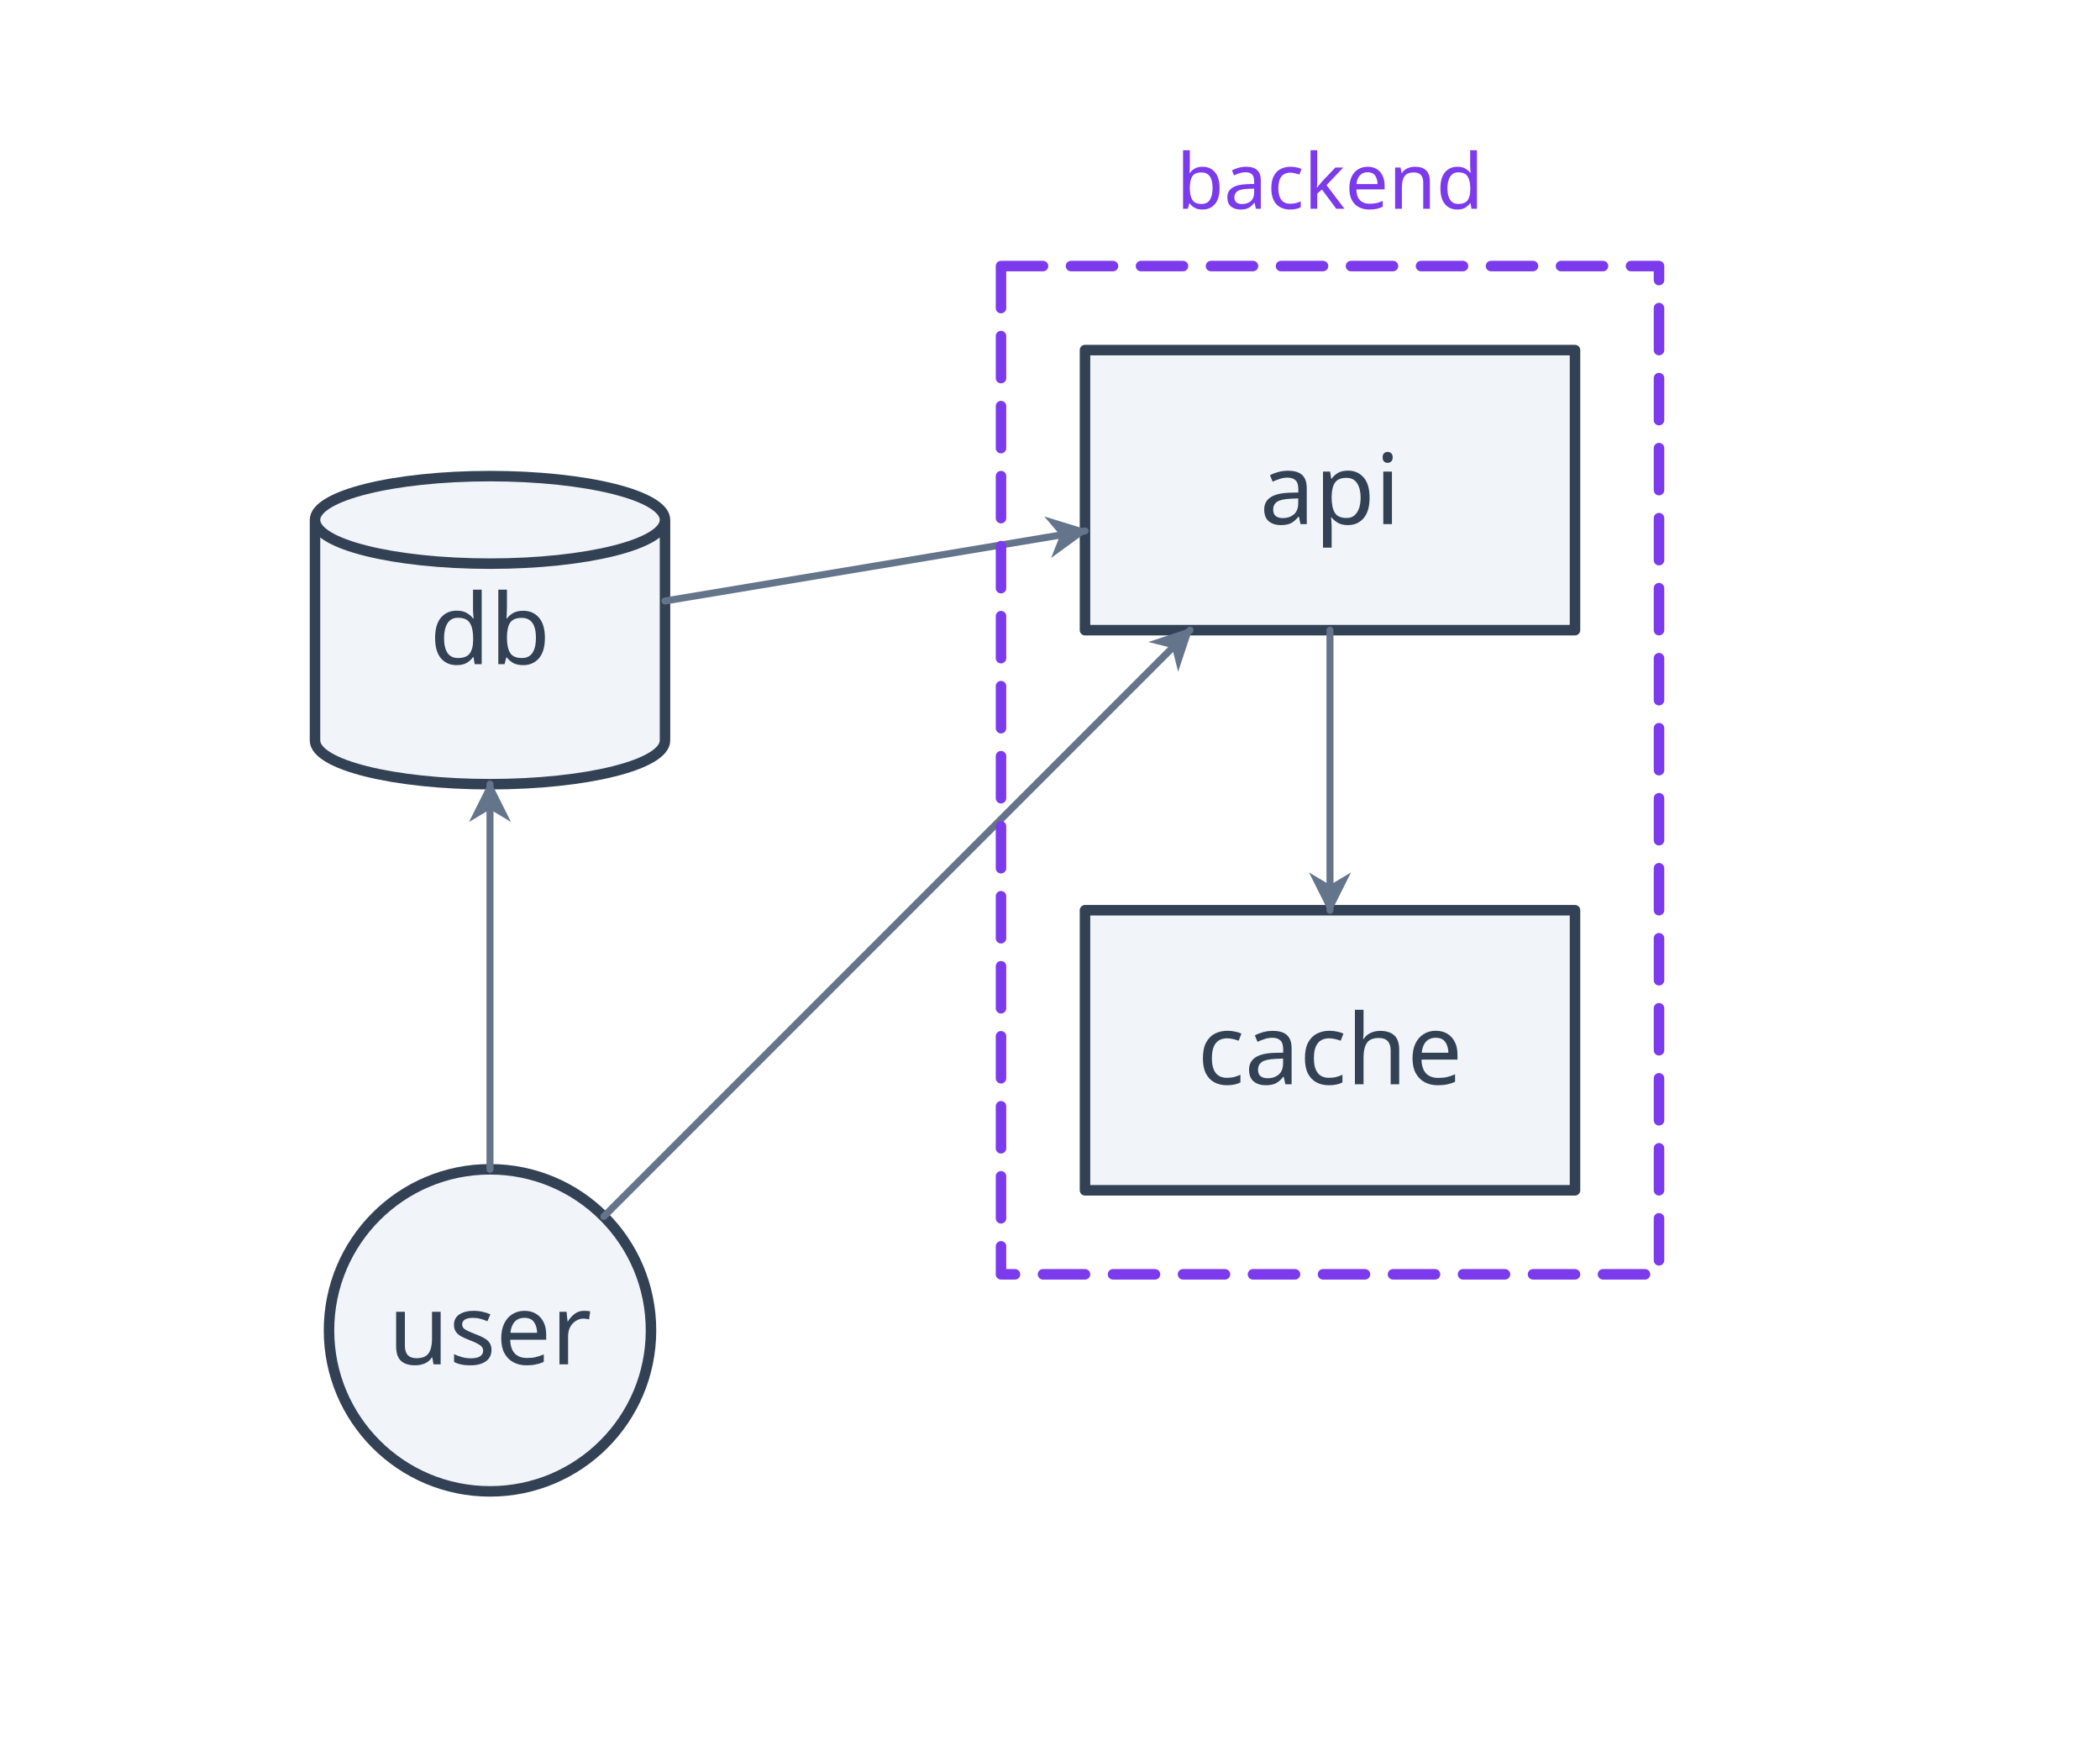
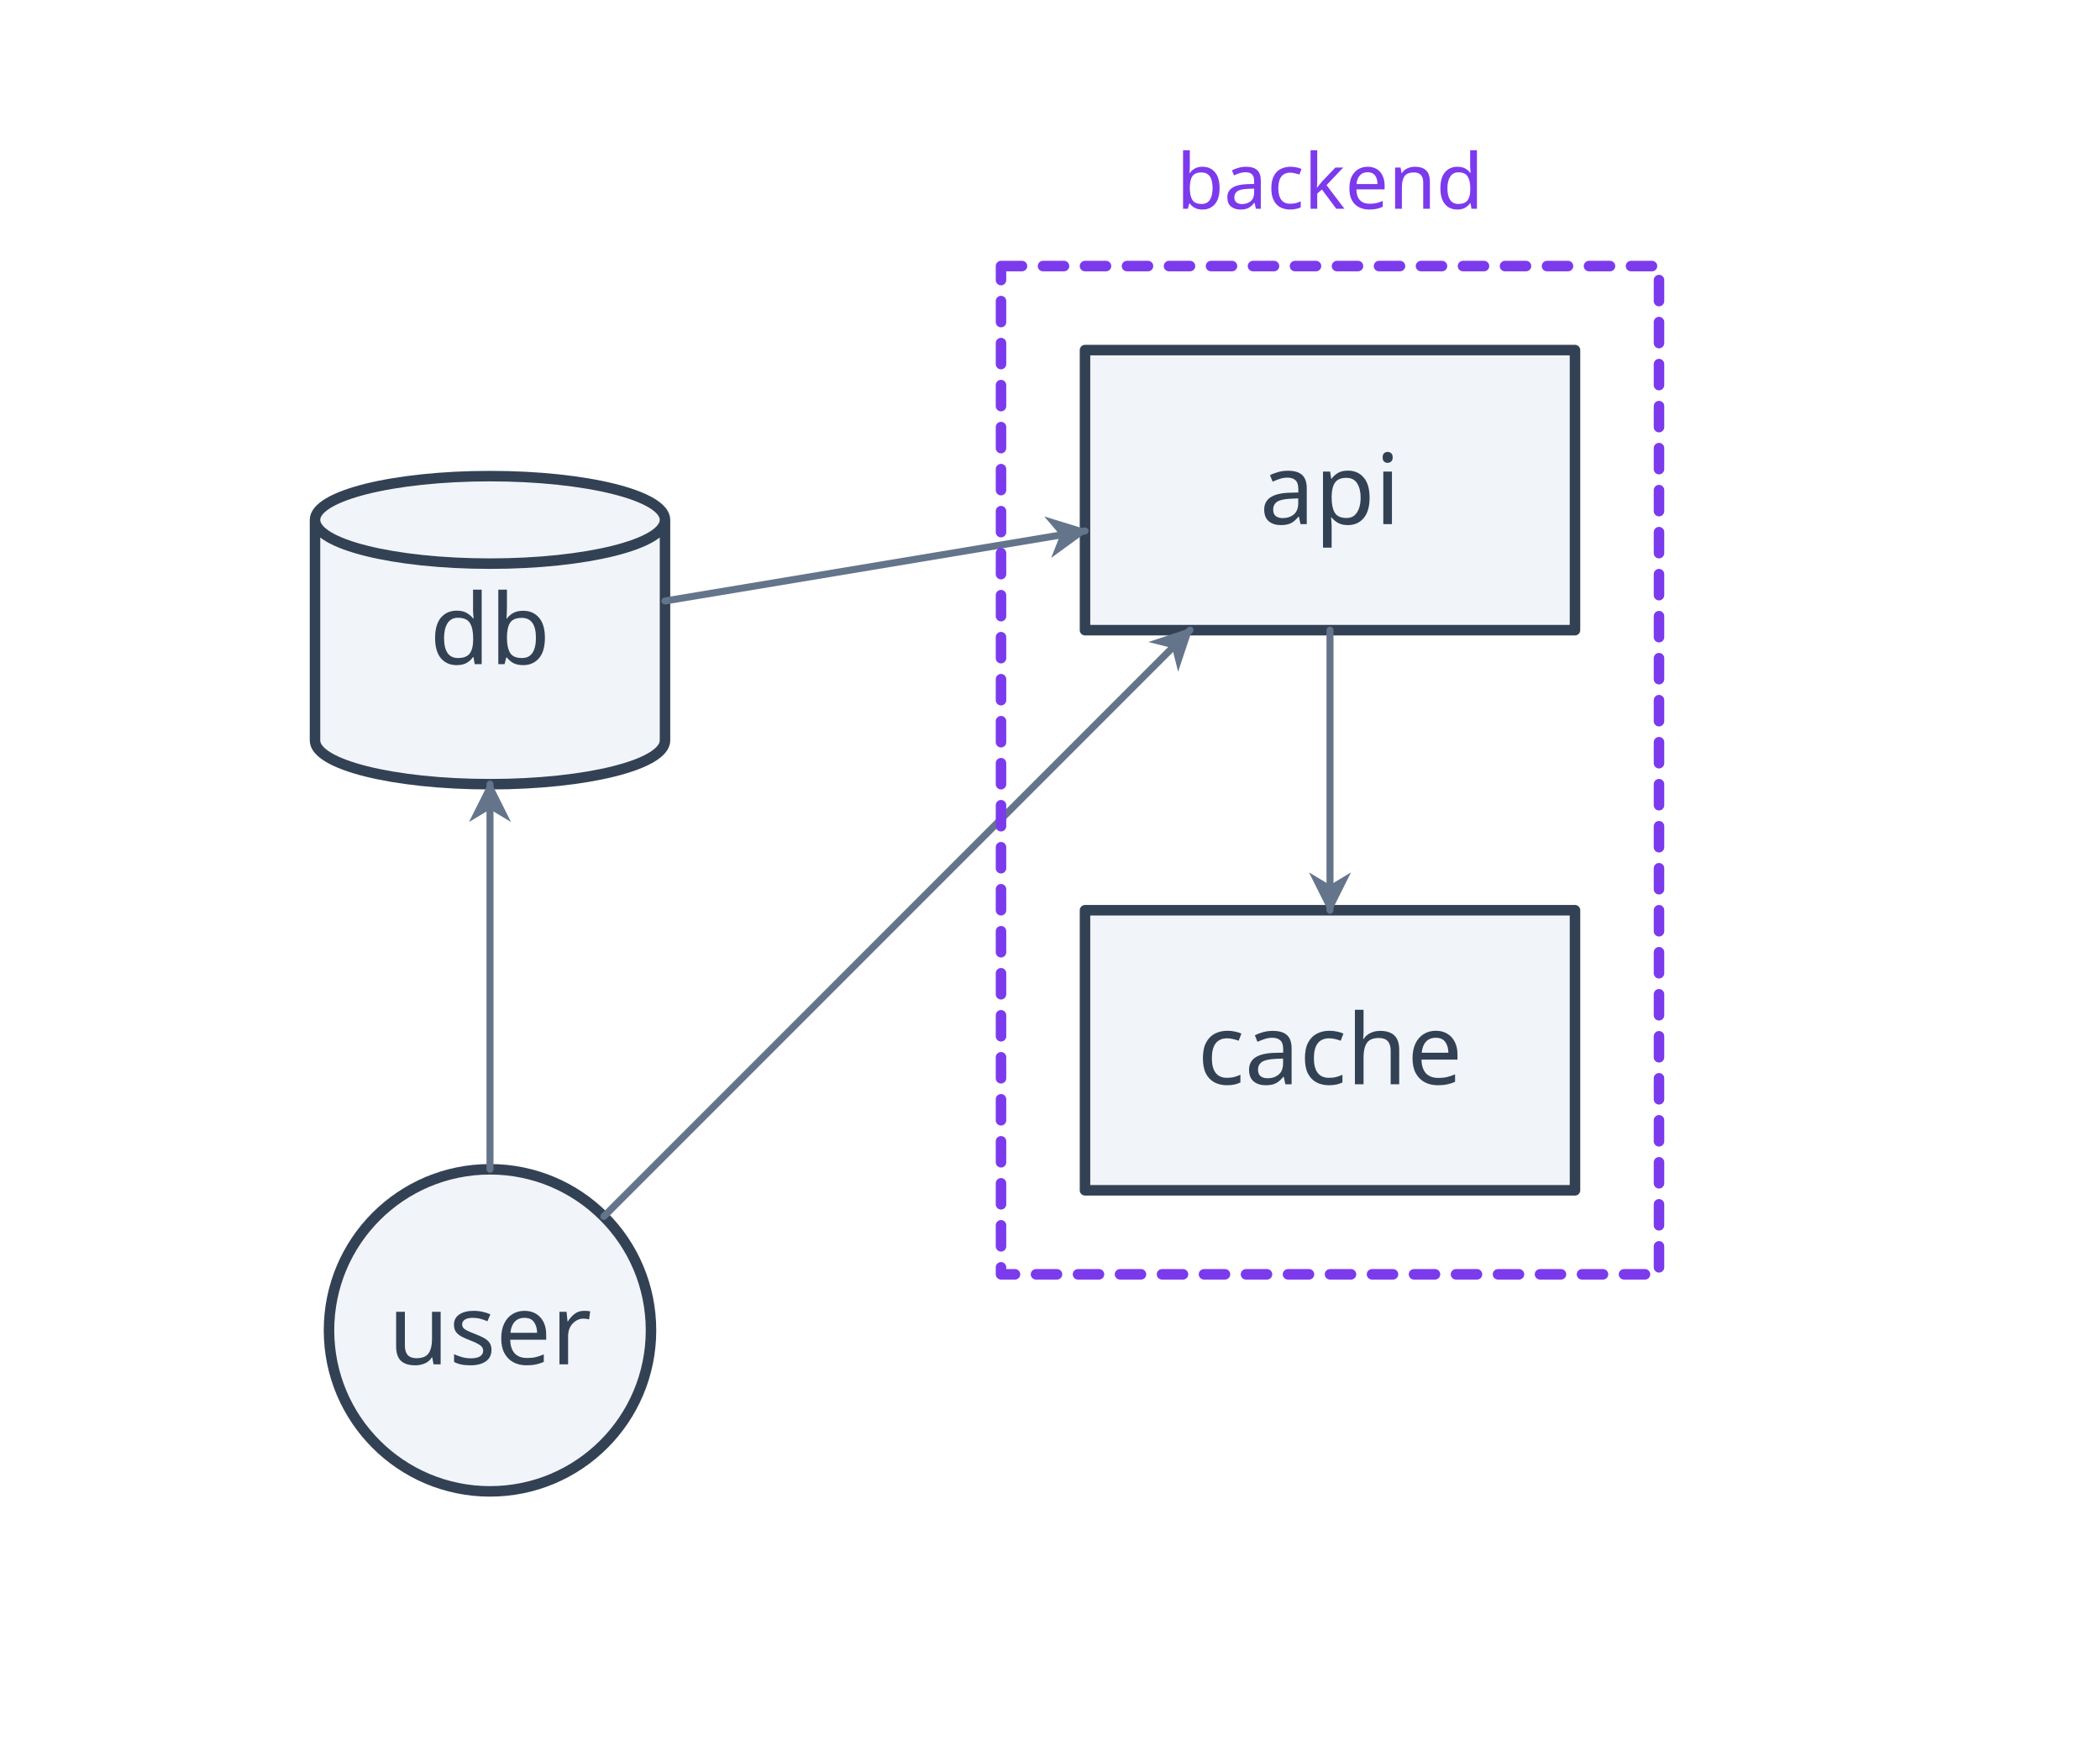
<svg xmlns="http://www.w3.org/2000/svg" width="300" height="250" viewBox="0 0 300 250">
  <defs>
    <marker markerWidth="6" markerHeight="6" viewBox="0 0 10 10" id="arrow-stealth-64748b" refX="9" refY="5" orient="auto">
      <path d="M 0 0 L 10 5 L 0 10 L 3 5 z" fill="#64748b" />
    </marker>
  </defs>
  <g>
    <path d="M 45 74.25 A 25 6.25 0 1 1 95 74.25 A 25 6.25 0 1 1 45 74.25 M 95 74.25 L 95 105.75 A 25 6.25 0 0 1 45 105.75 L 45 74.25" stroke="#334155" stroke-width="1.5" stroke-opacity="1" stroke-linecap="round" stroke-linejoin="round" fill="#f1f5f9" fill-opacity="1" opacity="1" />
    <text text-anchor="middle" dominant-baseline="middle" x="70" y="90" font-family="sans-serif" font-size="14" font-weight="normal" fill="#334155">db</text>
  </g>
  <g>
    <path d="M 155 50 L 225 50 L 225 90 L 155 90 Z" stroke="#334155" stroke-width="1.5" stroke-opacity="1" stroke-linecap="round" stroke-linejoin="round" fill="#f1f5f9" fill-opacity="1" opacity="1" />
    <text text-anchor="middle" dominant-baseline="middle" x="190" y="70" font-family="sans-serif" font-size="14" font-weight="normal" fill="#334155">api</text>
  </g>
  <g>
    <path d="M 155 130 L 225 130 L 225 170 L 155 170 Z" stroke="#334155" stroke-width="1.5" stroke-opacity="1" stroke-linecap="round" stroke-linejoin="round" fill="#f1f5f9" fill-opacity="1" opacity="1" />
    <text text-anchor="middle" dominant-baseline="middle" x="190" y="150" font-family="sans-serif" font-size="14" font-weight="normal" fill="#334155">cache</text>
  </g>
  <g>
    <path d="M 47 190 A 23 23 0 1 0 93 190 A 23 23 0 1 0 47 190" stroke="#334155" stroke-width="1.5" stroke-opacity="1" stroke-linecap="round" stroke-linejoin="round" fill="#f1f5f9" fill-opacity="1" opacity="1" />
    <text text-anchor="middle" dominant-baseline="middle" x="70" y="190" font-family="sans-serif" font-size="14" font-weight="normal" fill="#334155">user</text>
  </g>
  <g>
    <path d="M 86.263 173.737 L 170 90" stroke="#64748b" stroke-width="1" stroke-opacity="1" stroke-linecap="round" stroke-linejoin="round" fill="none" fill-opacity="1" opacity="1" marker-end="url(#arrow-stealth-64748b)" />
  </g>
  <g>
    <path d="M 70 167 L 70 112" stroke="#64748b" stroke-width="1" stroke-opacity="1" stroke-linecap="round" stroke-linejoin="round" fill="none" fill-opacity="1" opacity="1" marker-end="url(#arrow-stealth-64748b)" />
  </g>
  <g>
    <path d="M 95 85.833 L 155 75.833" stroke="#64748b" stroke-width="1" stroke-opacity="1" stroke-linecap="round" stroke-linejoin="round" fill="none" fill-opacity="1" opacity="1" marker-end="url(#arrow-stealth-64748b)" />
  </g>
  <g>
    <path d="M 190 90 L 190 130" stroke="#64748b" stroke-width="1" stroke-opacity="1" stroke-linecap="round" stroke-linejoin="round" fill="none" fill-opacity="1" opacity="1" marker-end="url(#arrow-stealth-64748b)" />
  </g>
-   <rect width="94" height="144" stroke="#7c3aed" stroke-width="1.5" stroke-opacity="1" stroke-dasharray="6 4" stroke-linecap="round" stroke-linejoin="round" fill="none" fill-opacity="1" opacity="1" x="143" y="38" />
+   <rect width="94" height="144" stroke="#7c3aed" stroke-width="1.5" stroke-opacity="1" stroke-dasharray="3 3" stroke-linecap="round" stroke-linejoin="round" fill="none" fill-opacity="1" opacity="1" x="143" y="38" />
  <text x="190" y="26" font-family="sans-serif" font-size="11" font-weight="normal" fill="#7c3aed" text-anchor="middle" dominant-baseline="middle">backend</text>
</svg>
